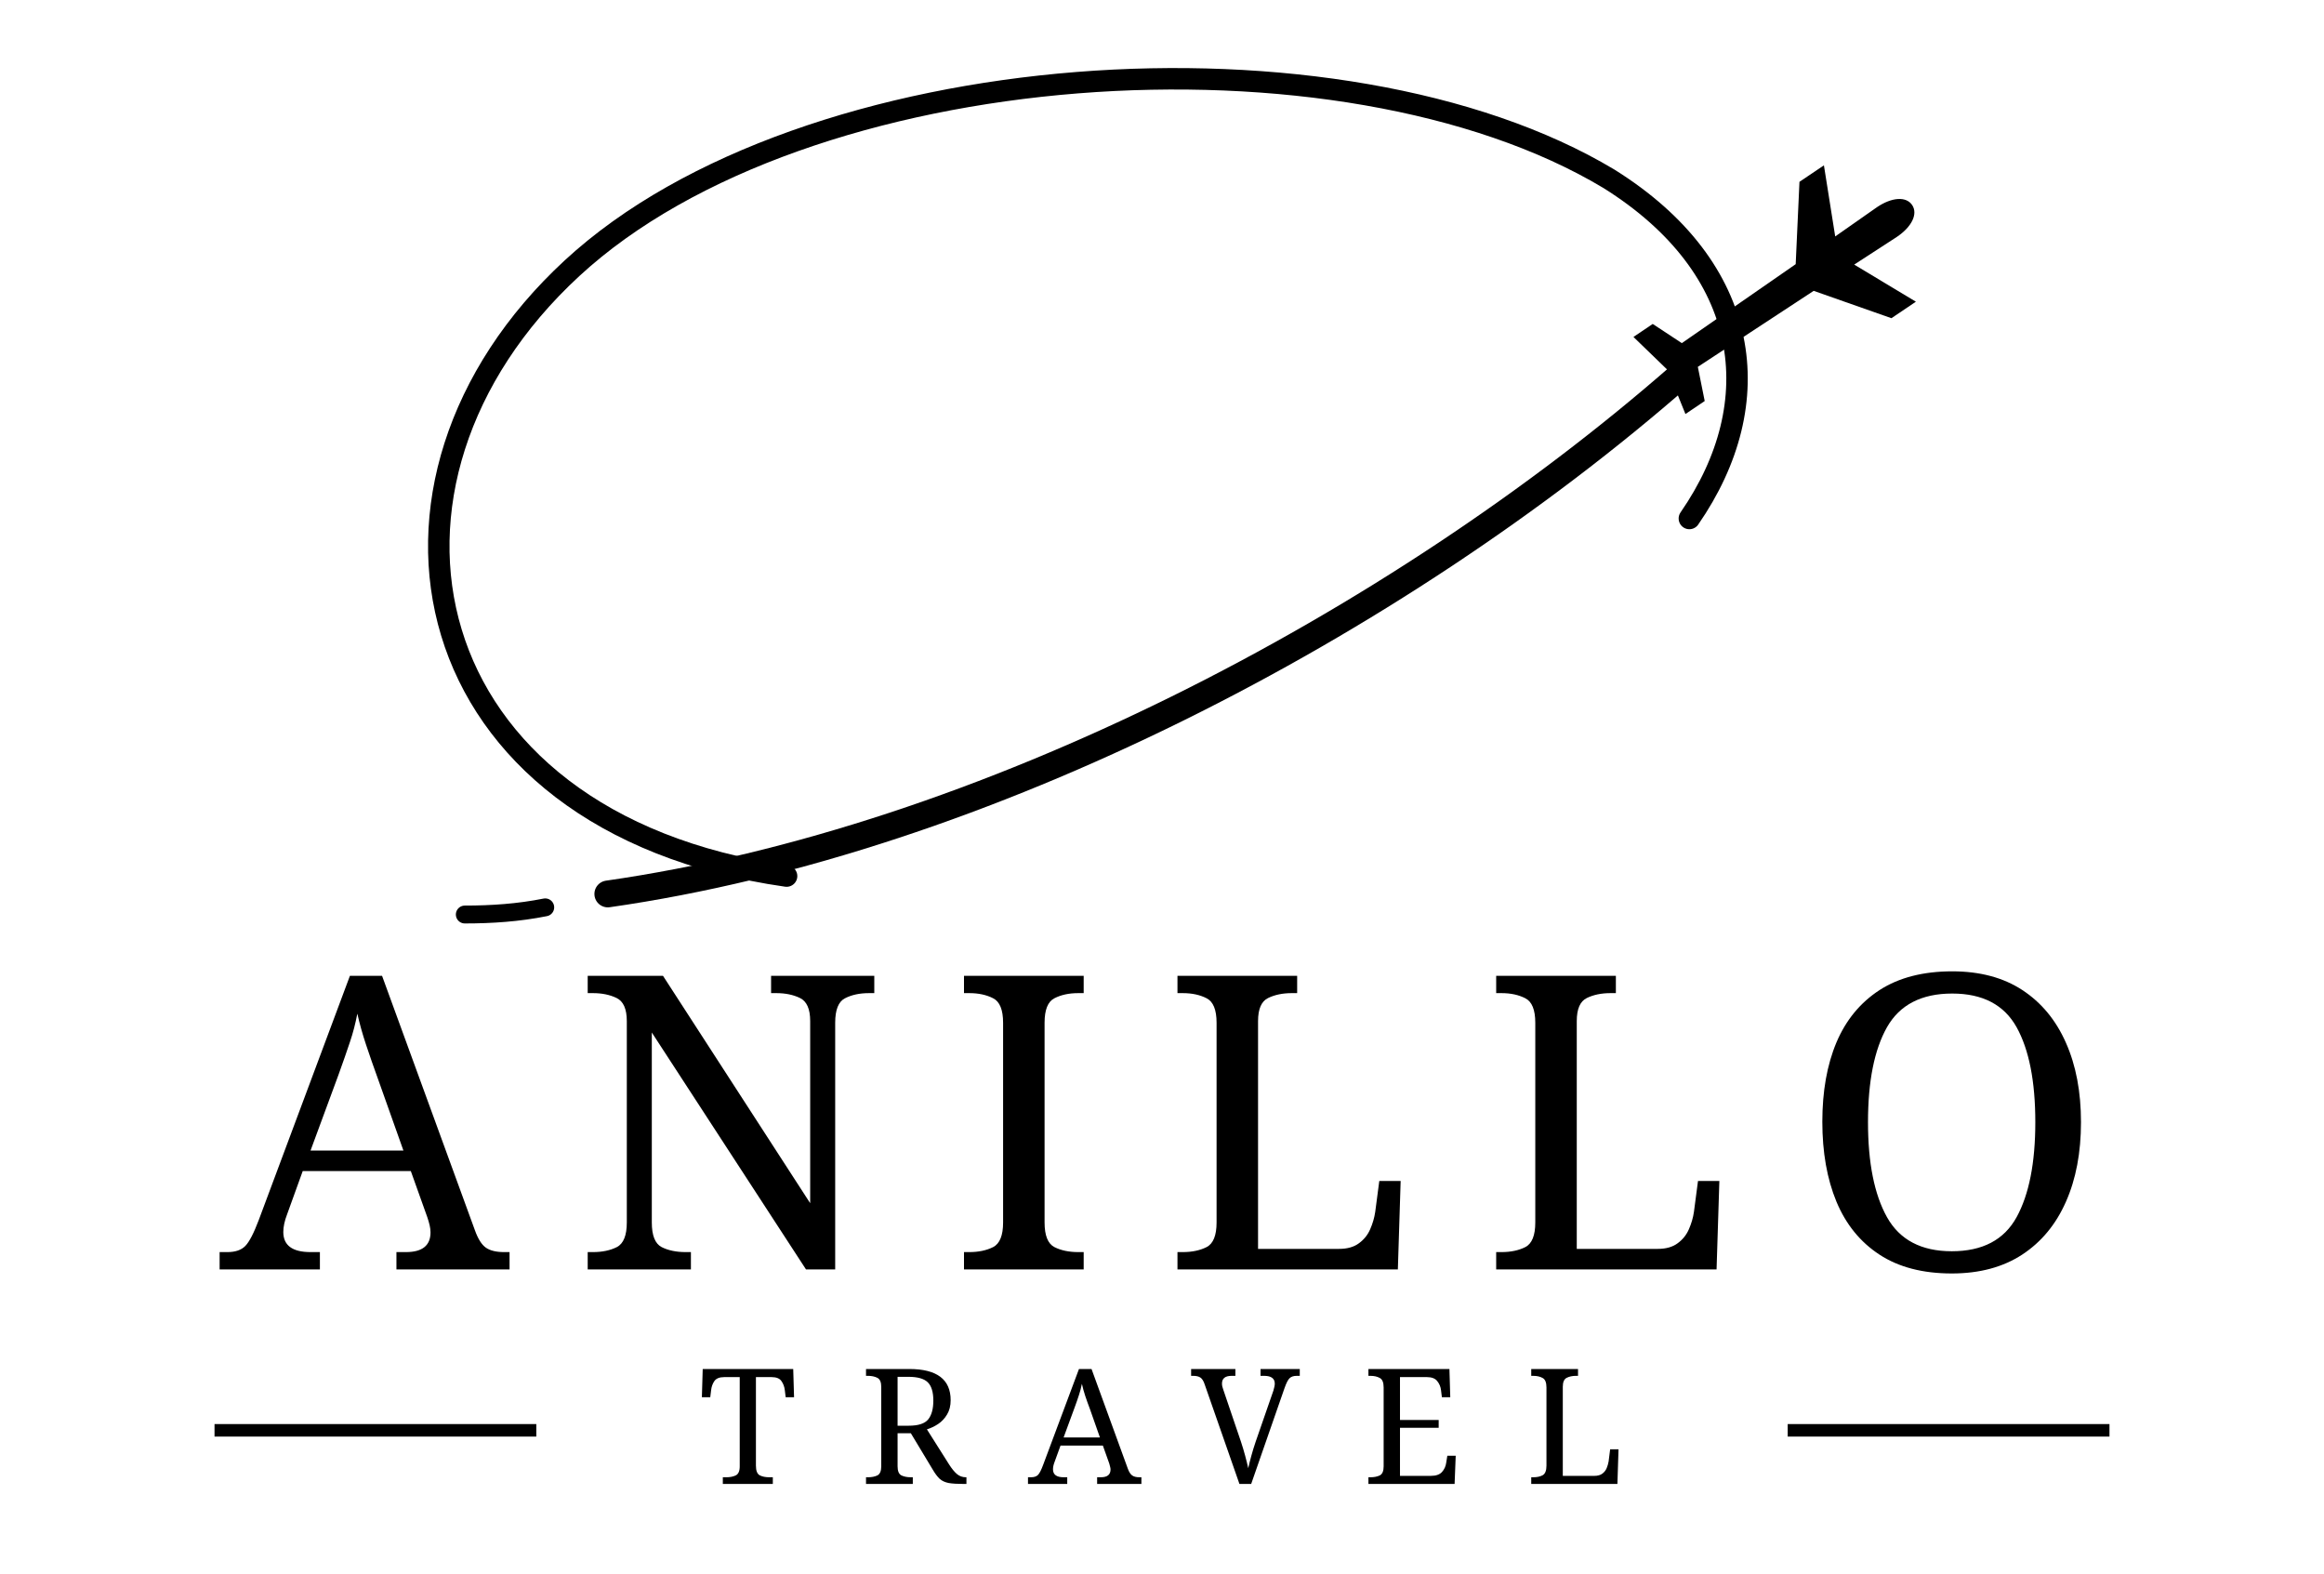
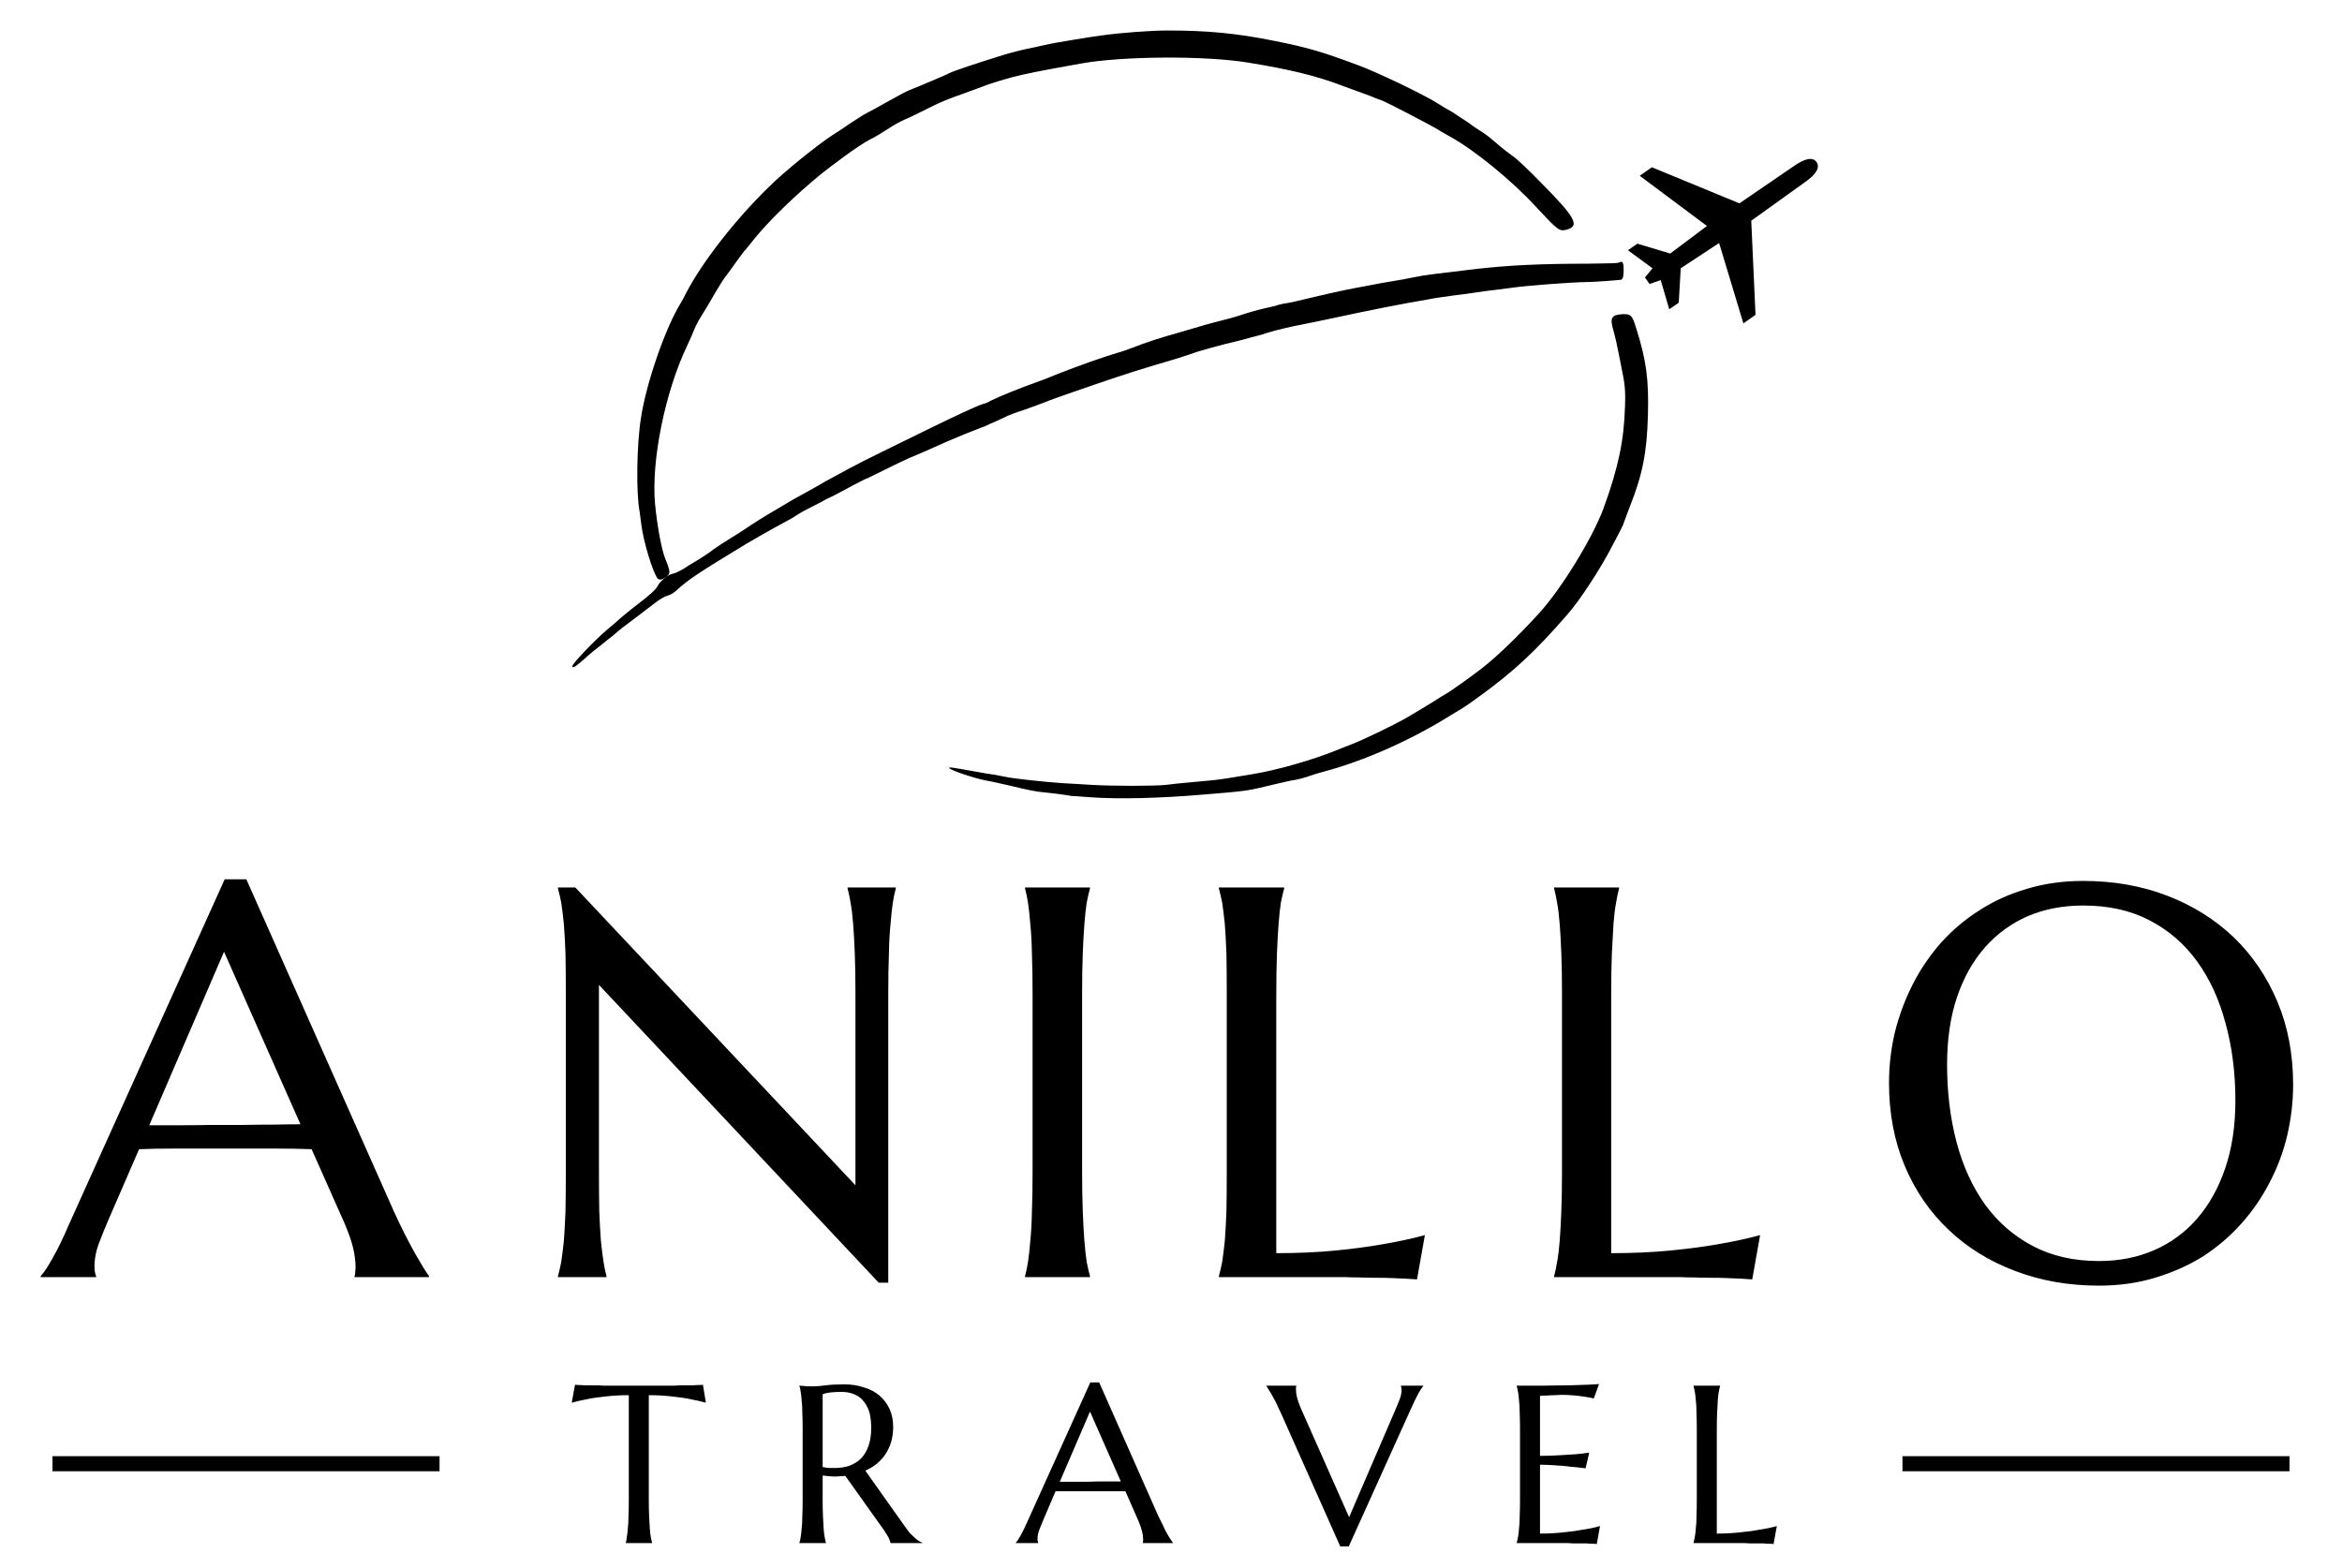
- <svg xmlns="http://www.w3.org/2000/svg" viewBox="0 -8 260 176" fill="none" stroke="currentColor" role="img" aria-label="Anillo Travel · Viaja sin límites">
-   <path d="M88 90C46 84 38 46 64 22 90-2 150-6 180 12c16 10 18 25 9 38" stroke-width="2.4" stroke-linecap="round" />
-   <path d="M68 92c42-6 88-30 120-58" stroke-width="3" stroke-linecap="round" />
-   <path d="M61 93.5c-3 .6-6 .8-9 .8" stroke-width="2" stroke-linecap="round" />
-   <g transform="translate(199 25) rotate(-34)" fill="currentColor" stroke="none">
-     <path d="M-12-1.6 3.5-1.8 9-9.2h3.3L8.9-1.9 14.6-2c2 0 3.4.8 3.4 2s-1.4 2-3.4 2L8.9 1.9l3.4 7.3H9L3.5 1.8-12 1.6l-1.5 3.6h-2.6L-15 0l-1.1-5.2h2.6Z" />
-   </g>
-   <text x="130" y="134" text-anchor="middle" fill="currentColor" stroke="none" font-family="Marcellus, 'Cormorant Garamond', Georgia, serif" font-size="46" letter-spacing="7">ANILLO</text>
-   <path d="M24 152h36M200 152h36" stroke-width="1.4" />
-   <text x="130" y="158" text-anchor="middle" fill="currentColor" stroke="none" font-family="Marcellus, Georgia, serif" font-size="18" letter-spacing="7">TRAVEL</text>
+ <svg xmlns="http://www.w3.org/2000/svg" viewBox="136 30 714 478" fill="currentColor" role="img" aria-label="Anillo Travel">
+   <path d="M468.6 273.1C465.9 272.9 463.2 272.7 462.7 272.7C460.6 272.3 455.7 271.7 453.5 271.5C452.1 271.4 448.6 270.7 445.4 269.9C442.2 269.2 438.6 268.3 437.2 268.1C433.6 267.5 425.8 264.9 425.4 264.2C425.1 263.8 426.4 264 432.5 265.1C435.2 265.6 438.1 266.1 439 266.2C439.9 266.4 441.4 266.6 442.2 266.8C444.8 267.4 454.3 268.4 460 268.8C461.9 268.9 465.7 269.1 468.6 269.3C475.1 269.7 488.2 269.7 491.6 269.3C493 269.1 496 268.8 498.2 268.6C500.5 268.4 503.8 268.1 505.7 267.9C509.1 267.5 509.9 267.4 517.5 266.1C525.2 264.9 536.6 261.6 544.1 258.5C545.5 257.9 547.2 257.3 547.9 257C551.6 255.6 560.9 251.1 564.9 248.8C568.8 246.5 570.8 245.3 573.2 243.8C574.4 243 575.9 242.1 576.6 241.7C578.4 240.7 584.9 236 587.6 233.9C592.3 230.3 598.7 224.1 605.3 216.9C612.1 209.4 621.6 193.9 624.9 184.9C629.4 172.5 631.1 164.3 631.4 154.1C631.6 149 631.4 147.1 630.2 141.4C629.8 139.4 629.3 136.8 629 135.5C628.8 134.2 628.2 132.1 627.9 130.8C626.7 126.9 627.3 126 630.6 125.8C633.2 125.7 633.6 126.1 634.8 130C637.9 139.8 638.7 145.7 638.4 156.4C638.1 168 636.8 174.6 632.8 184.7C631.7 187.6 630.8 190 630.8 190.1C630.8 190.2 629.3 193.1 627.5 196.5C623.9 203.5 617.6 213.1 613.9 217.3C604.1 228.6 597.4 234.8 587.2 242.2C584.9 243.9 582.3 245.7 581.6 246.1C580.8 246.6 579.2 247.5 578.1 248.2C566.1 255.7 551.9 262 539.5 265.3C537.9 265.7 536.1 266.3 535.5 266.5C533.9 267.1 531.8 267.7 529.1 268.1C527.9 268.4 524.6 269.1 521.8 269.8C516.1 271.2 514.7 271.3 502.5 272.3C489.6 273.4 477 273.7 468.6 273.1ZM336.5 206.4C335 204.5 332.1 195 331.5 189.8C331.3 188.3 331.1 186.6 331 186C329.9 180.3 330.1 165.7 331.4 157.5C333 146.8 338.9 129.8 343.6 122.3C343.9 121.8 344.6 120.5 345.1 119.5C350 110 360.2 96.9 370.4 87C375.2 82.2 385.6 73.9 389.8 71.2C390.9 70.5 393.1 69.1 394.6 68C396.1 67 398.2 65.7 399.1 65.1C400.1 64.6 401.8 63.6 403 63C404.2 62.3 406.6 61 408.4 60C410.2 59 412.2 57.9 413 57.6C414.3 57.1 418.6 55.3 422.1 53.8C423.1 53.4 424.6 52.7 425.4 52.3C426.8 51.6 433.4 49.4 442.4 46.6C444.4 46 448.3 45 451 44.5C453.7 43.9 455.9 43.4 456 43.4C456.2 43.3 468.5 41.2 471.9 40.8C477.4 40 487 39.3 491.8 39.3C504.1 39.3 512.8 40.1 524.7 42.5C534.7 44.5 539.1 45.8 550.1 49.9C555.6 51.9 570 58.8 574.1 61.4C575.2 62.1 577.3 63.4 578.8 64.2C580.2 65.1 582.4 66.6 583.8 67.5C585.1 68.5 586.8 69.6 587.6 70.1C589.2 71.1 590.2 71.9 593.3 74.6C594.4 75.5 596.2 76.9 597.2 77.6C598.4 78.4 601.7 81.5 605.8 85.7C616.3 96.3 617.7 98.9 613.7 100C611.4 100.6 611.1 100.4 604.4 93.2C597 85.1 585.6 75.8 578 71.6C576.6 70.8 574.9 69.9 574.4 69.5C573 68.6 559.6 61.6 557.7 60.8C556.8 60.5 555 59.8 553.6 59.2C552.2 58.7 548.4 57.3 545.1 56.1C537.3 53.1 528.9 51.1 516.6 49.1C503.3 46.9 477.9 47.1 465.4 49.4C452.5 51.7 449.2 52.4 444.7 53.5C442.5 54.1 439.2 55.1 437.4 55.7C435.6 56.4 432.3 57.6 430.1 58.4C424.7 60.3 423 61 418.4 63.3C416.2 64.4 413.2 65.9 411.7 66.5C410.2 67.2 408.2 68.3 407.2 69C404.8 70.5 403 71.7 401.1 72.6C399.4 73.5 396.1 75.7 393.4 77.7C392.4 78.5 390.4 79.9 389.1 80.9C386.5 82.9 385.2 83.9 380.2 88.3C373.9 94 368.4 99.6 364.8 104.3C364.4 104.8 363.8 105.5 363.4 106C362.9 106.5 361.7 108.1 360.7 109.5C359.7 110.9 358.3 112.9 357.6 113.8C356.9 114.6 355.5 116.8 354.5 118.5C353.5 120.2 352.1 122.6 351.4 123.8C349.3 127.1 348.2 129 347.6 130.6C347.3 131.4 346.3 133.7 345.4 135.6C338.8 149.5 334.5 170.4 335.7 183.6C336.3 190 337.7 197.7 338.8 200.3C340.5 204.5 340.5 205 338.8 206.1C337.8 206.8 337 206.9 336.5 206.4ZM310.5 233.1C310.5 232.3 317.5 225 321.2 221.9C322.4 220.9 324.4 219.2 325.6 218.1C326.9 217 329 215.3 330.2 214.4C334.3 211.3 336 209.7 336.6 208.5C337.2 207.2 339.8 205.1 341.2 204.9C342.2 204.7 344.3 203.6 346 202.4C346.7 202 348.1 201.1 349.3 200.4C350.4 199.7 352.3 198.5 353.4 197.6C354.5 196.8 356.6 195.4 358.1 194.5C359.6 193.6 361.8 192.2 363 191.4C365.5 189.7 369.6 187.1 371.4 186.1C372.1 185.7 373.3 185 374.1 184.5C376.9 182.8 378.6 181.8 381.8 180.1C383.5 179.2 385.3 178.1 385.9 177.8C386.4 177.5 387.7 176.7 388.9 176.1C390 175.5 392.1 174.4 393.5 173.6C394.9 172.8 396.6 172 397.1 171.7C397.7 171.4 398.4 171 398.8 170.8C399.3 170.5 406.7 166.9 419.1 160.8C427.5 156.7 433.5 153.9 435.6 153.2C436.2 153.1 437.2 152.7 437.8 152.3C441.1 150.7 445.9 148.7 454 145.8C455 145.4 457.1 144.6 458.5 144C464.9 141.5 472.2 138.9 476.6 137.6C477.8 137.3 480 136.5 481.6 135.9C485.1 134.5 489.4 133.1 495.4 131.4C498 130.6 501.7 129.6 503.6 129C505.6 128.5 507.9 127.8 508.9 127.6C509.8 127.4 512.4 126.7 514.5 126C516.6 125.3 519.8 124.4 521.6 124C523.4 123.6 525.2 123.2 525.6 123C526 122.9 527 122.6 527.9 122.5C528.9 122.4 532.3 121.6 535.6 120.8C538.9 120 543.7 118.9 546.2 118.4C548.8 117.9 552.3 117.2 554.1 116.9C555.9 116.5 558.4 116.1 559.6 115.9C562.2 115.5 565.3 114.9 567.8 114.4C569.4 114 574.9 113.3 586.1 112C595.8 110.9 605.5 110.4 620.1 110.4C626.8 110.3 629.3 110.3 629.7 110C630.7 109.5 631 110 631 112.4C631 114.2 630.8 115.1 630.2 115.3C629.7 115.4 621.9 116 619.9 116C615.7 116 601 117.1 596.5 117.8C595.6 117.9 593.5 118.2 591.8 118.4C590 118.6 587.6 118.9 586.4 119.1C585.1 119.3 581.9 119.8 579.1 120.1C576.4 120.5 573.1 120.9 571.9 121.2C563 122.7 553.5 124.6 541.9 127.1C537.8 128 533.6 128.8 532.7 129C530.4 129.4 525.2 130.6 522.6 131.4C521.5 131.8 519.8 132.3 518.9 132.5C517.9 132.7 516.3 133.2 515.2 133.5C514.2 133.8 511.5 134.4 509.1 135C506.8 135.6 503.2 136.6 501.2 137.2C499.3 137.9 496.1 138.9 494.2 139.5C483.4 142.7 479.8 143.8 469.9 147.2C463.8 149.3 457.4 151.5 455.7 152.2C453.9 152.9 450.7 154.1 448.4 154.9C446.2 155.6 443.9 156.5 443.4 156.7C442.8 157 441.3 157.7 440 158.3C438.7 158.8 437.1 159.6 436.4 159.9C435.7 160.2 433.6 161 431.8 161.7C429.9 162.4 426.5 163.9 424.1 164.9C418.8 167.3 416.9 168.1 413.1 169.7C411.5 170.4 408.2 172 405.8 173.2C403.3 174.4 401 175.6 400.5 175.8C400 175.9 398.2 176.9 396.4 177.8C392.2 180.1 389.7 181.4 388.1 182.1C387.4 182.5 386.4 183 385.9 183.3C385.3 183.6 383.6 184.5 382 185.3C380.4 186.1 378.8 187.1 378.4 187.4C378 187.7 376.8 188.4 375.8 188.9C371.5 191.2 364.4 195.2 359.6 198.2C349.1 204.6 345.8 206.8 342.7 209.6C341.4 210.8 340.8 211.2 339.6 211.6C338.5 211.9 337.5 212.5 335.6 213.9C333 215.9 329.5 218.6 326.8 220.6C325.8 221.3 323.9 222.9 322.5 224.1C321 225.2 319.3 226.7 318.6 227.2C317.9 227.7 315.9 229.3 314.3 230.8C311.3 233.4 310.5 233.9 310.5 233.1ZM689.8 79.4Q688.1 77.0 682.8 80.7L666.3 92.0L639.6 81.0L635.9 83.6L656.4 98.9L645.2 107.3L635.2 104.3L632.3 106.3L639.8 111.8L637.5 114.6L638.9 116.6L642.3 115.4L644.9 124.3L647.8 122.3L648.4 111.8L660.1 104.1L667.5 128.6L671.2 126.0L669.9 97.3L686.2 85.6Q691.5 81.9 689.8 79.4Z" />
+   <path d="M244.1 419.4V419.1Q244.3 418.7 244.3 417.8Q244.4 417 244.4 416.3Q244.4 413.8 243.7 410.7Q243 407.6 241 402.9L231 380.4Q226.4 380.2 218.7 380.2Q210.9 380.2 202 380.2Q195.5 380.2 189.4 380.2Q183.3 380.2 178.4 380.4L168.9 402.3Q167.6 405.3 166.2 409Q164.8 412.6 164.8 416.3Q164.8 417.4 165 418.1Q165.1 418.8 165.3 419.1V419.4H148.4V419.1Q149.9 417.5 152.1 413.5Q154.4 409.5 157 403.4L204.5 298.1H211.1L256.1 399.4Q257.7 402.9 259.4 406.3Q261.1 409.6 262.6 412.3Q264.1 414.9 265.2 416.7Q266.4 418.6 266.8 419.1V419.4ZM190.4 373.1Q195.2 373.1 200.3 373Q205.3 373 210.2 373Q215 372.9 219.5 372.9Q224 372.8 227.6 372.8L204.3 320.2L181.5 373.1ZM311.4 300.6 396.8 391.4V333.1Q396.8 326 396.6 320.8Q396.4 315.5 396.1 311.7Q395.8 307.8 395.3 305.2Q394.9 302.7 394.4 300.9V300.6H409.1V300.9Q408.6 302.7 408.2 305.2Q407.8 307.8 407.5 311.7Q407.1 315.5 407 320.8Q406.8 326 406.8 333.1V421.1H403.9L318.6 330.3V387Q318.6 394 318.7 399.3Q318.9 404.6 319.2 408.4Q319.6 412.2 320 414.8Q320.4 417.3 320.9 419.1V419.4H306.1V419.1Q306.6 417.3 307.1 414.8Q307.5 412.2 307.9 408.4Q308.2 404.6 308.4 399.3Q308.5 394 308.5 387V333.1Q308.5 326 308.4 320.8Q308.2 315.5 307.9 311.7Q307.5 307.8 307.1 305.2Q306.6 302.7 306.1 300.9V300.6ZM448.5 419.1Q449 417.3 449.4 414.8Q449.8 412.2 450.1 408.4Q450.5 404.6 450.6 399.3Q450.8 394 450.8 387V333.1Q450.8 326 450.6 320.8Q450.5 315.5 450.1 311.7Q449.8 307.8 449.4 305.2Q449 302.7 448.5 300.9V300.6H468.3V300.9Q467.8 302.7 467.3 305.2Q466.9 307.8 466.6 311.7Q466.3 315.5 466.1 320.8Q465.9 326 465.9 333.1V387Q465.9 394 466.1 399.3Q466.3 404.6 466.6 408.4Q466.9 412.2 467.3 414.8Q467.8 417.3 468.3 419.1V419.4H448.5ZM525.1 412.1Q534.9 412.1 543.1 411.3Q551.3 410.5 557.4 409.4Q564.5 408.2 570.4 406.6L568 420.1Q567 420 565 419.9Q563 419.8 560.6 419.7Q558.2 419.6 555.5 419.6Q552.8 419.6 550.4 419.5Q548 419.5 546.1 419.4Q544.2 419.4 543.4 419.4H507.6V419.1Q508.1 417.3 508.6 414.8Q509 412.2 509.4 408.4Q509.7 404.6 509.9 399.3Q510 394 510 387V333.1Q510 326 509.9 320.8Q509.7 315.5 509.4 311.7Q509 307.8 508.6 305.2Q508.1 302.7 507.6 300.9V300.6H527.5V300.9Q527 302.7 526.5 305.2Q526.1 307.8 525.8 311.7Q525.5 315.5 525.3 320.8Q525.1 326 525.1 333.1ZM627.2 412.1Q637 412.1 645.2 411.3Q653.4 410.5 659.6 409.4Q666.7 408.2 672.6 406.6L670.2 420.1Q669.2 420 667.2 419.9Q665.2 419.8 662.7 419.7Q660.3 419.6 657.6 419.6Q654.9 419.6 652.5 419.5Q650.1 419.5 648.2 419.4Q646.4 419.4 645.6 419.4H609.8V419.1Q610.3 417.3 610.7 414.8Q611.2 412.2 611.5 408.4Q611.8 404.6 612 399.3Q612.2 394 612.2 387V333.1Q612.2 326 612 320.8Q611.8 315.5 611.5 311.7Q611.2 307.8 610.7 305.2Q610.3 302.7 609.8 300.9V300.6H629.6V300.9Q629.1 302.7 628.7 305.2Q628.2 307.8 627.9 311.7Q627.7 315.5 627.4 320.8Q627.2 326 627.2 333.1ZM771.1 298.6Q785 298.6 796.7 303.1Q808.4 307.6 817 315.8Q825.5 324 830.3 335.4Q835.1 346.8 835.1 360.7Q835.1 368.5 833.3 376.2Q831.5 383.8 827.9 390.6Q824.4 397.4 819.3 403.1Q814.1 408.9 807.6 413.1Q801 417.2 793 419.6Q785.1 422 775.9 422Q762 422 750.3 417.5Q738.6 413.1 730.1 405Q721.5 396.9 716.7 385.5Q711.9 374.1 711.9 360.2Q711.9 352.3 713.7 344.7Q715.6 337.1 719.1 330.2Q722.6 323.3 727.7 317.5Q732.8 311.8 739.4 307.6Q746 303.3 754 301Q761.9 298.6 771.1 298.6ZM775.9 414.5Q785.1 414.5 792.7 411.2Q800.3 407.9 805.8 401.6Q811.3 395.3 814.4 386.2Q817.5 377.1 817.5 365.6Q817.5 352.9 814.5 342Q811.6 331.1 805.8 323.1Q800 315.1 791.3 310.6Q782.7 306.1 771.1 306.1Q761.9 306.1 754.3 309.3Q746.7 312.6 741.2 318.8Q735.7 325 732.6 334.1Q729.6 343.1 729.6 354.6Q729.6 367.3 732.5 378.3Q735.4 389.2 741.2 397.3Q747 405.3 755.7 409.9Q764.4 414.5 775.9 414.5ZM327.7 455.4Q323.8 455.4 320.6 455.8Q317.4 456.1 315.1 456.6Q312.4 457.1 310.3 457.7L311.3 452.2Q311.7 452.3 312.5 452.3Q313.3 452.3 314.3 452.4Q315.3 452.4 316.3 452.4Q317.4 452.4 318.4 452.4Q319.4 452.5 320.1 452.5Q320.9 452.5 321.2 452.5H340.3Q340.7 452.5 341.4 452.5Q342.2 452.5 343.1 452.4Q344.1 452.4 345.2 452.4Q346.3 452.4 347.3 452.4Q348.3 452.3 349.1 452.3Q349.9 452.3 350.3 452.2L351.2 457.7Q349.1 457.1 346.4 456.6Q344.1 456.1 340.9 455.8Q337.7 455.4 333.8 455.4V487.4Q333.8 490.3 333.9 492.4Q334 494.5 334.1 496Q334.2 497.6 334.4 498.6Q334.6 499.7 334.8 500.4V500.5H326.8V500.4Q327 499.7 327.1 498.6Q327.3 497.6 327.4 496Q327.6 494.5 327.6 492.4Q327.7 490.3 327.7 487.4ZM386.8 487.4Q386.8 490.3 386.9 492.4Q387 494.5 387.1 496Q387.2 497.6 387.4 498.6Q387.6 499.7 387.8 500.4V500.5H379.7V500.4Q380 499.7 380.1 498.6Q380.3 497.6 380.4 496Q380.6 494.5 380.6 492.4Q380.7 490.3 380.7 487.4V465.6Q380.7 462.8 380.6 460.7Q380.6 458.5 380.4 457Q380.3 455.4 380.1 454.4Q380 453.3 379.7 452.6V452.5L381.2 452.6Q381.8 452.7 382.6 452.7Q383.4 452.7 384.2 452.7Q385.5 452.7 387.7 452.4Q390 452.1 393.4 452.1Q396.6 452.1 399.3 453Q402.1 453.8 404.1 455.5Q406.1 457.2 407.2 459.6Q408.3 462 408.3 465.1Q408.3 467.5 407.7 469.6Q407.1 471.6 406 473.3Q404.9 475 403.3 476.3Q401.7 477.6 399.8 478.4L411.5 494.9Q412.4 496.2 413.1 497.1Q413.9 498 414.6 498.6Q415.3 499.3 415.9 499.7Q416.5 500.1 417.2 500.4V500.5H407.5Q407.4 499.9 406.9 498.8Q406.3 497.8 405.6 496.7L393.7 480Q393 480.1 392.2 480.1Q391.4 480.2 390.6 480.2Q389.7 480.2 388.7 480.1Q387.8 480 386.8 479.9ZM386.8 477.3Q387.7 477.5 388.7 477.6Q389.6 477.6 390.5 477.6Q393 477.6 395 476.9Q397.1 476.1 398.6 474.6Q400 473.1 400.8 470.8Q401.6 468.5 401.6 465.4Q401.6 462.9 401.1 460.8Q400.5 458.8 399.4 457.4Q398.3 455.9 396.6 455.2Q394.8 454.4 392.6 454.4Q390.3 454.4 388.9 454.6Q387.5 454.8 386.8 455.1ZM484.4 500.5V500.4Q484.4 500.2 484.5 499.9Q484.5 499.5 484.5 499.3Q484.5 498.2 484.2 497Q483.9 495.7 483.1 493.8L479.1 484.7Q477.2 484.7 474.1 484.7Q471 484.7 467.4 484.7Q464.7 484.7 462.3 484.7Q459.8 484.7 457.8 484.7L454 493.6Q453.5 494.8 452.9 496.3Q452.3 497.8 452.3 499.3Q452.3 499.7 452.4 500Q452.5 500.3 452.5 500.4V500.5H445.7V500.4Q446.3 499.7 447.2 498.1Q448.1 496.5 449.2 494L468.4 451.5H471.1L489.2 492.4Q489.9 493.8 490.6 495.2Q491.2 496.6 491.8 497.6Q492.4 498.7 492.9 499.4Q493.4 500.2 493.6 500.4V500.5ZM462.7 481.8Q464.6 481.8 466.7 481.8Q468.7 481.8 470.7 481.7Q472.6 481.7 474.4 481.7Q476.2 481.7 477.7 481.7L468.3 460.4L459.1 481.8ZM531.2 452.5V452.6Q531.2 452.8 531.1 453.1Q531.1 453.5 531.1 453.7Q531.1 454.8 531.4 456Q531.7 457.3 532.5 459.2L547.3 492.6L561.6 459.4Q562.1 458.2 562.7 456.7Q563.3 455.2 563.3 453.7Q563.3 453.3 563.2 453.1Q563.1 452.8 563.1 452.6V452.5H569.9V452.6Q569.3 453.3 568.4 454.9Q567.5 456.6 566.4 459L547.2 501.5H544.6L526.4 460.6Q525.7 459.2 525.1 457.8Q524.4 456.5 523.8 455.4Q523.2 454.3 522.7 453.6Q522.2 452.8 522.1 452.6V452.5ZM598.4 452.5Q602.6 452.5 606.8 452.5Q610.9 452.4 614.3 452.4Q617.8 452.3 620.2 452.2Q622.7 452.1 623.5 452L621.9 456.4Q620.8 456.1 619.3 455.9Q618.1 455.7 616.2 455.5Q614.4 455.3 612 455.3Q611.2 455.3 610.1 455.4Q609 455.4 607.9 455.5Q606.7 455.5 605.5 455.6V473.9Q609 473.9 611.7 473.7Q614.5 473.5 616.5 473.4Q618.7 473.2 620.5 472.9L619.4 477.7Q617.1 477.4 614.7 477.2Q612.6 476.9 610.2 476.8Q607.7 476.6 605.5 476.6V497.6Q609.5 497.6 612.8 497.2Q616.1 496.9 618.6 496.4Q621.4 496 623.8 495.3L622.8 500.8Q622.4 500.7 621.6 500.7Q620.8 500.7 619.8 500.6Q618.9 500.6 617.8 500.6Q616.7 500.6 615.7 500.6Q614.7 500.5 614 500.5Q613.2 500.5 612.9 500.5H598.4V500.4Q598.6 499.7 598.8 498.6Q599 497.6 599.1 496Q599.3 494.5 599.3 492.4Q599.4 490.3 599.4 487.4V465.6Q599.4 462.8 599.3 460.7Q599.3 458.5 599.1 457Q599 455.4 598.8 454.4Q598.6 453.3 598.4 452.6V452.5ZM659.4 497.6Q663.3 497.6 666.7 497.2Q670 496.9 672.4 496.4Q675.3 496 677.7 495.3L676.7 500.8Q676.3 500.7 675.5 500.7Q674.7 500.7 673.7 500.6Q672.7 500.6 671.7 500.6Q670.6 500.6 669.6 500.6Q668.6 500.5 667.9 500.5Q667.1 500.5 666.8 500.5H652.3V500.4Q652.5 499.7 652.7 498.6Q652.9 497.6 653 496Q653.2 494.5 653.2 492.4Q653.3 490.3 653.3 487.4V465.6Q653.3 462.8 653.2 460.7Q653.2 458.5 653 457Q652.9 455.4 652.7 454.4Q652.5 453.3 652.3 452.6V452.5H660.4V452.6Q660.2 453.3 660 454.4Q659.8 455.4 659.7 457Q659.6 458.5 659.5 460.7Q659.4 462.8 659.4 465.6Z" />
+   <path d="M152 474h118v4.6H152zM716 474h118v4.6H716z" />
</svg>
